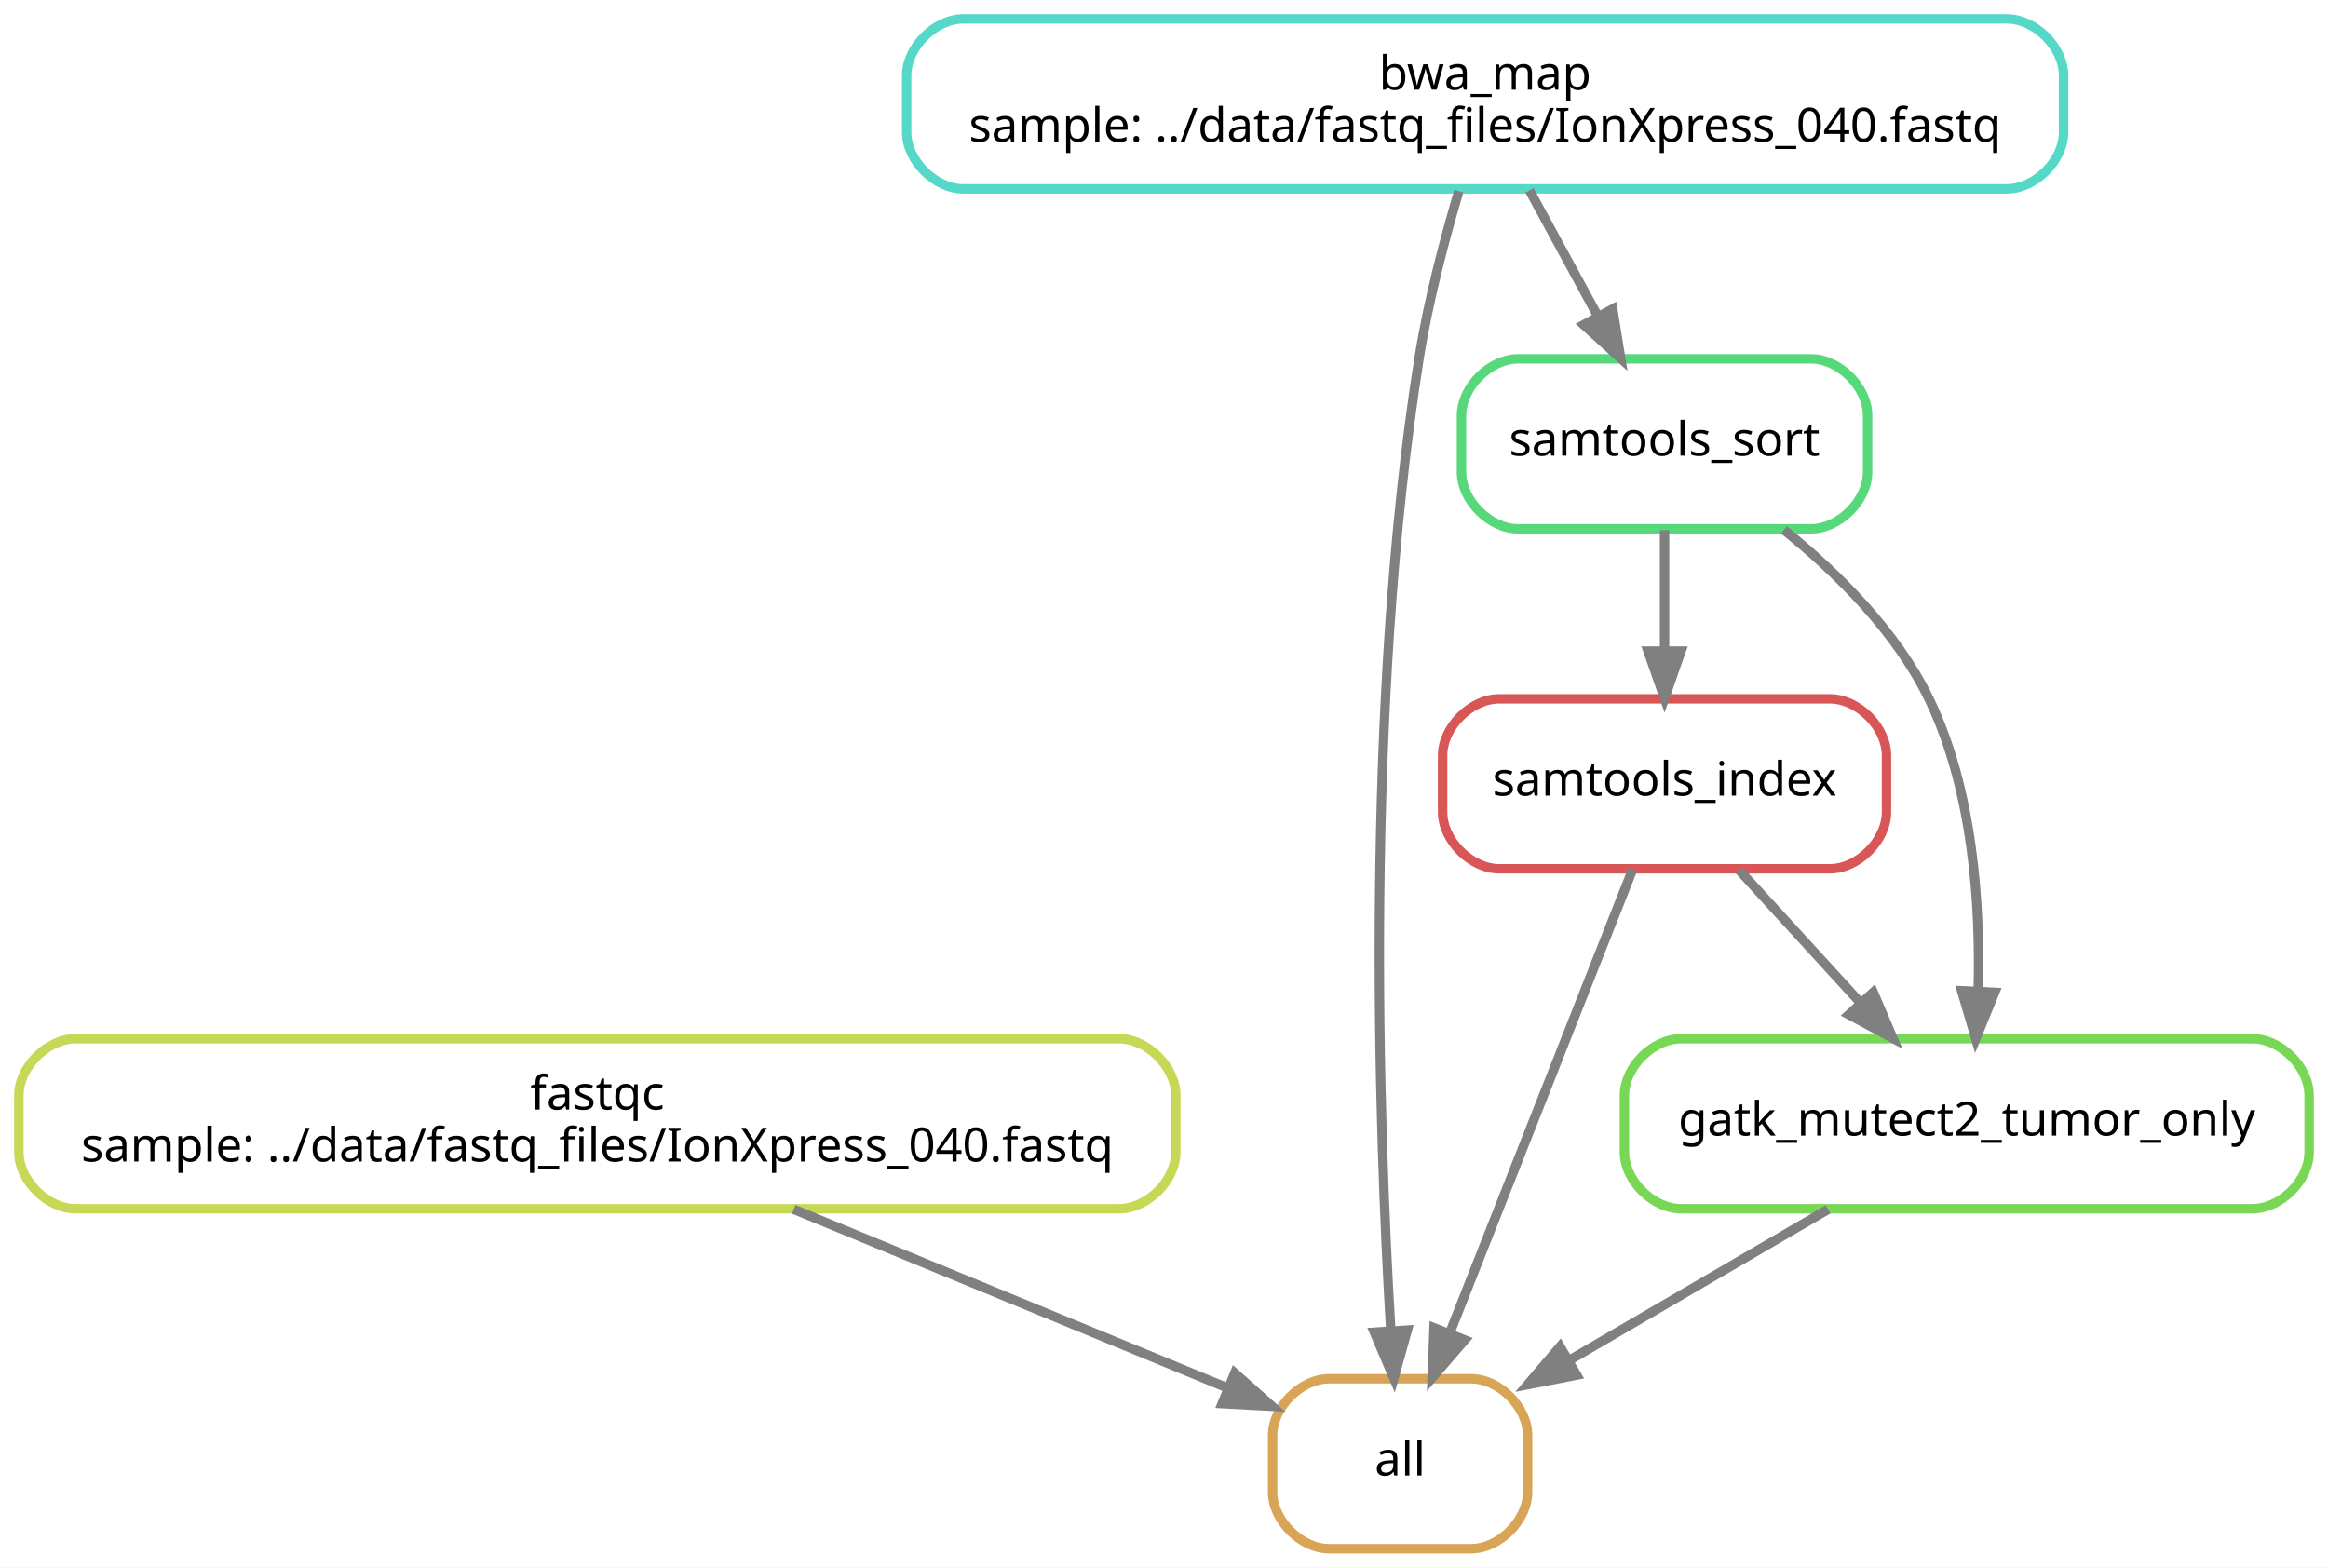
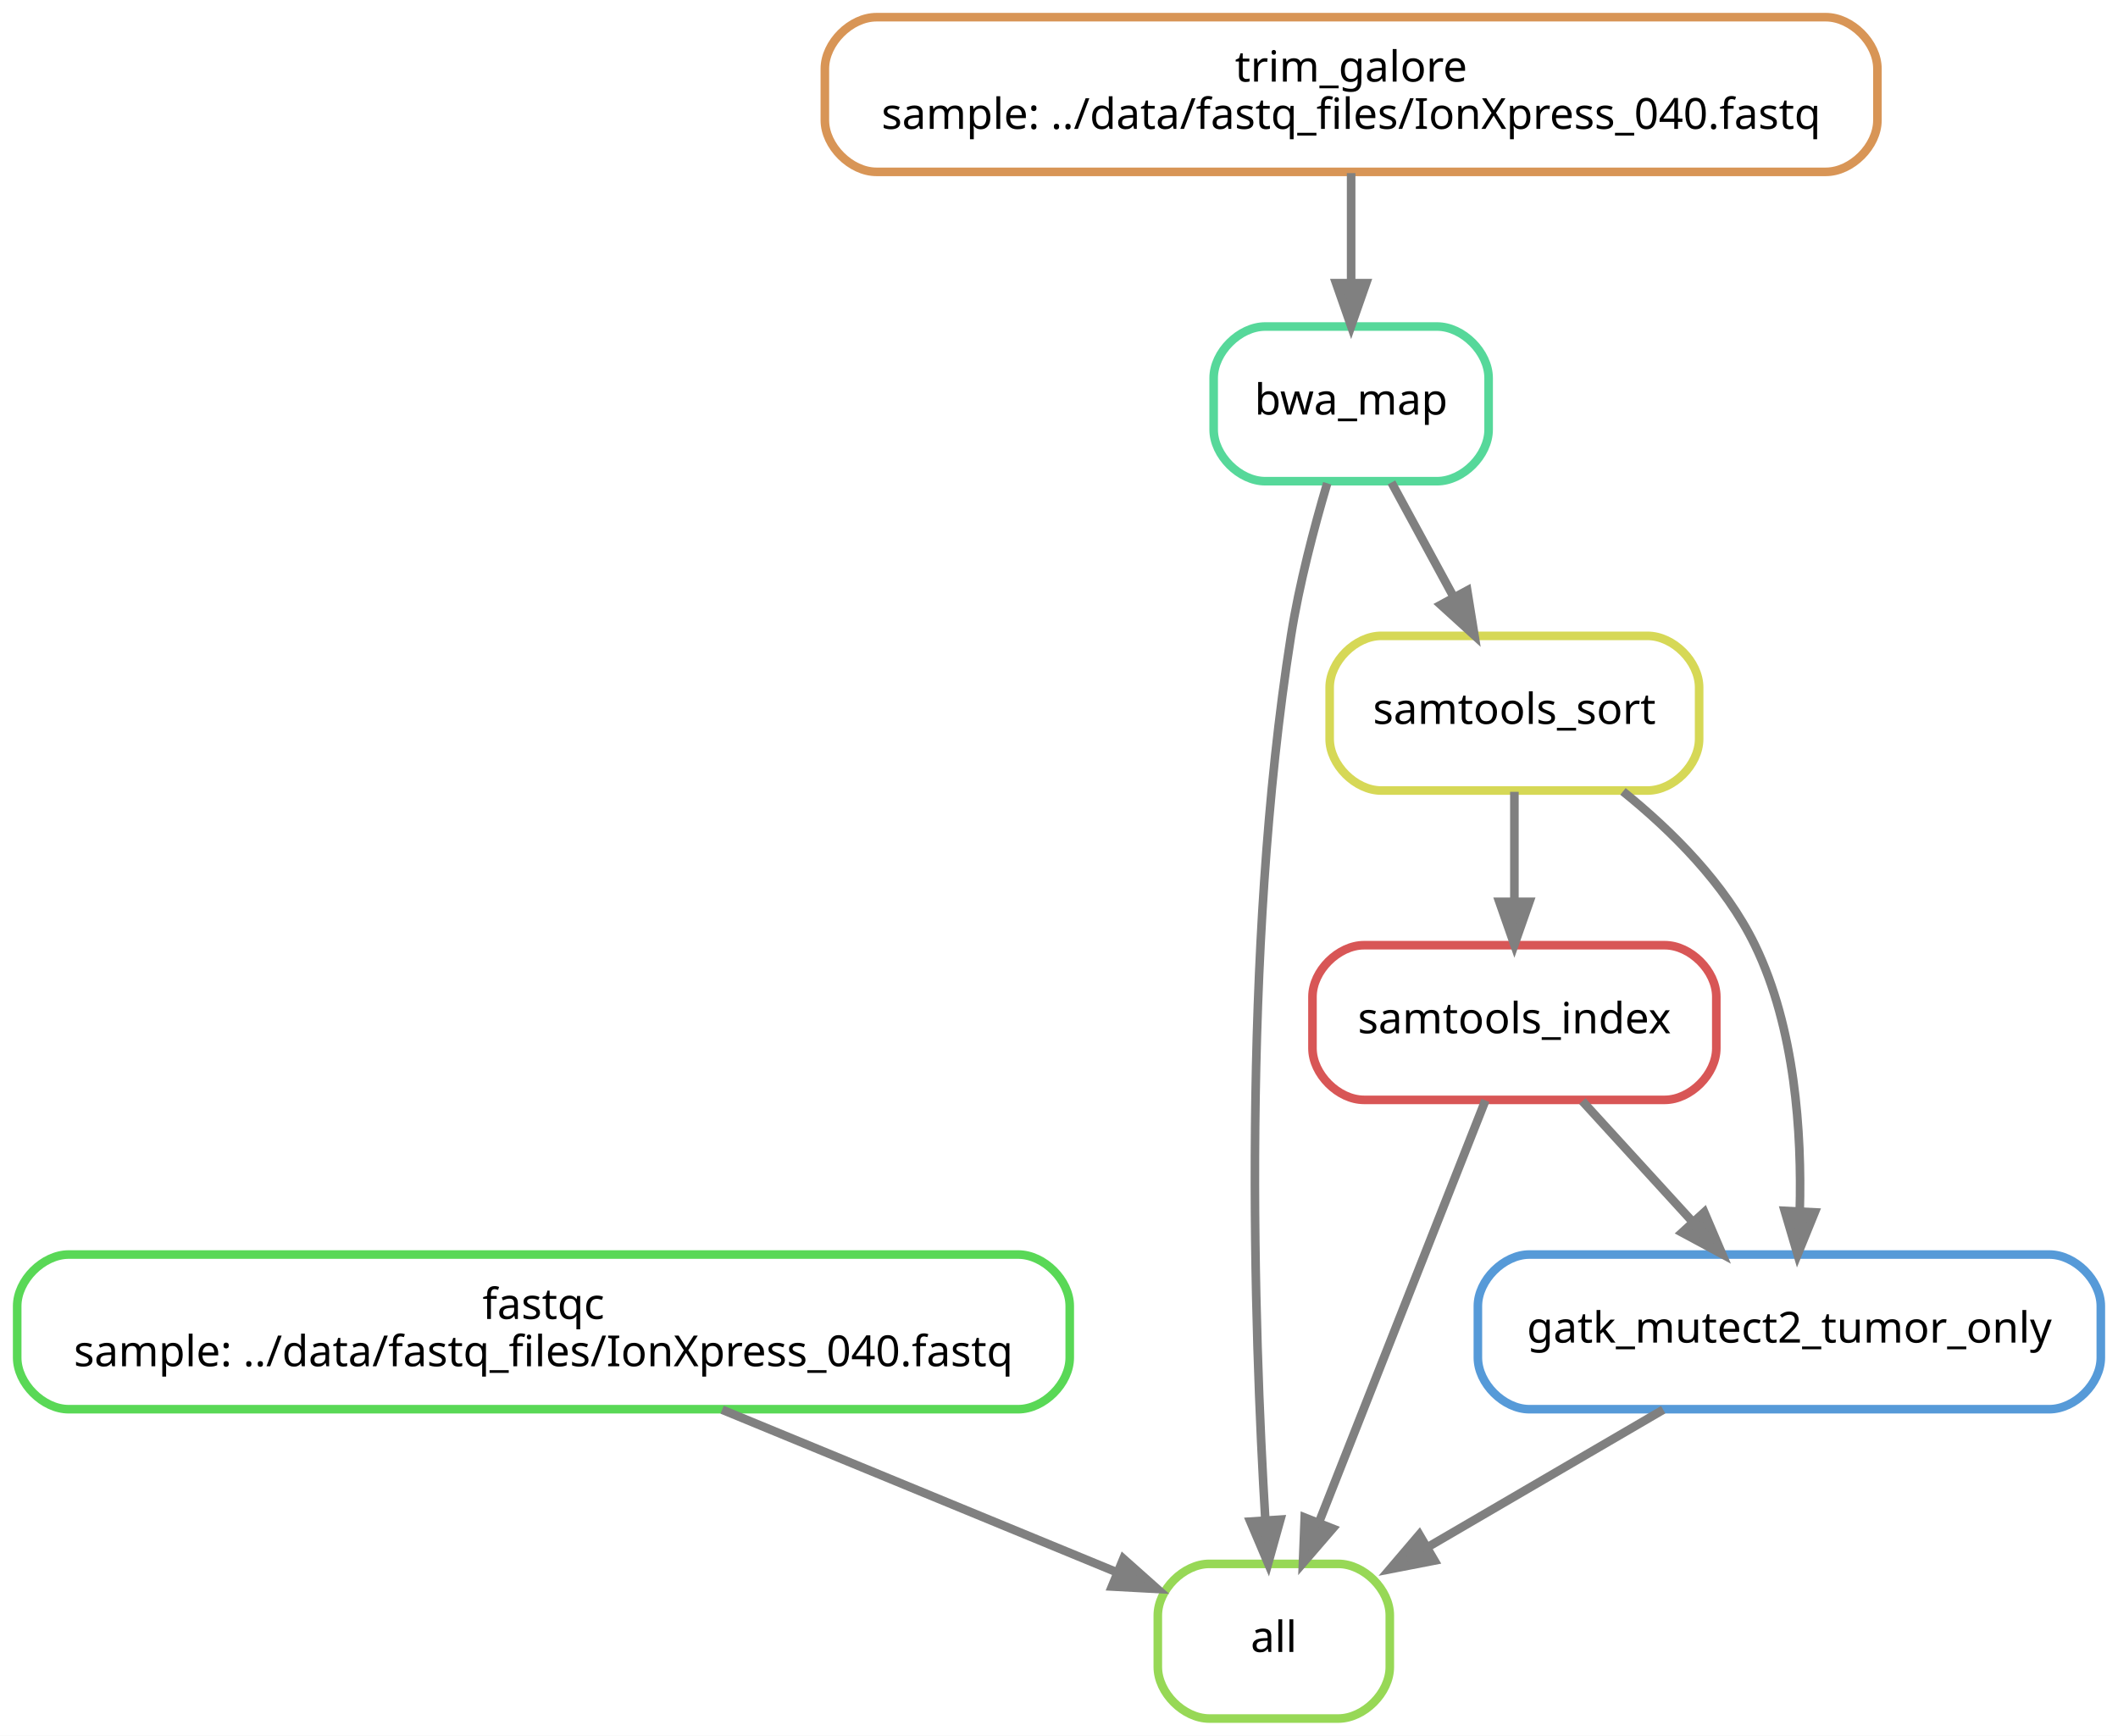
- <svg xmlns="http://www.w3.org/2000/svg" width="493pt" height="332pt" viewBox="0.00 0.00 493.00 332.00">
-   <g id="graph0" class="graph" transform="scale(1 1) rotate(0) translate(4 328)">
-     <polygon fill="white" stroke="transparent" points="-4,4 -4,-328 489,-328 489,4 -4,4" />
+ <svg xmlns="http://www.w3.org/2000/svg" width="493pt" height="404pt" viewBox="0.00 0.00 493.00 404.00">
+   <g id="graph0" class="graph" transform="scale(1 1) rotate(0) translate(4 400)">
+     <polygon fill="white" stroke="transparent" points="-4,4 -4,-400 489,-400 489,4 -4,4" />
    <g id="node1" class="node">
-       <path fill="none" stroke="#d8a456" stroke-width="2" d="M307.5,-36C307.5,-36 277.5,-36 277.5,-36 271.5,-36 265.5,-30 265.5,-24 265.5,-24 265.5,-12 265.5,-12 265.5,-6 271.5,0 277.5,0 277.5,0 307.5,0 307.5,0 313.5,0 319.5,-6 319.5,-12 319.5,-12 319.5,-24 319.5,-24 319.5,-30 313.5,-36 307.5,-36" />
+       <path fill="none" stroke="#97d856" stroke-width="2" d="M307.5,-36C307.5,-36 277.5,-36 277.5,-36 271.5,-36 265.5,-30 265.5,-24 265.5,-24 265.5,-12 265.5,-12 265.5,-6 271.5,0 277.5,0 277.5,0 307.5,0 307.5,0 313.5,0 319.5,-6 319.5,-12 319.5,-12 319.5,-24 319.5,-24 319.5,-30 313.5,-36 307.5,-36" />
      <text text-anchor="middle" x="292.5" y="-15.5" font-family="sans" font-size="10.00">all</text>
    </g>
    <g id="node2" class="node">
-       <path fill="none" stroke="#c6d856" stroke-width="2" d="M233,-108C233,-108 12,-108 12,-108 6,-108 0,-102 0,-96 0,-96 0,-84 0,-84 0,-78 6,-72 12,-72 12,-72 233,-72 233,-72 239,-72 245,-78 245,-84 245,-84 245,-96 245,-96 245,-102 239,-108 233,-108" />
+       <path fill="none" stroke="#59d856" stroke-width="2" d="M233,-108C233,-108 12,-108 12,-108 6,-108 0,-102 0,-96 0,-96 0,-84 0,-84 0,-78 6,-72 12,-72 12,-72 233,-72 233,-72 239,-72 245,-78 245,-84 245,-84 245,-96 245,-96 245,-102 239,-108 233,-108" />
      <text text-anchor="middle" x="122.5" y="-93" font-family="sans" font-size="10.00">fastqc</text>
      <text text-anchor="middle" x="122.5" y="-82" font-family="sans" font-size="10.00">sample: ../data/fastq_files/IonXpress_040.fastq</text>
    </g>
    <g id="edge1" class="edge">
      <path fill="none" stroke="grey" stroke-width="2" d="M164.09,-71.88C192.19,-60.3 228.95,-45.17 255.93,-34.06" />
      <polygon fill="grey" stroke="grey" stroke-width="2" points="257.48,-37.2 265.39,-30.16 254.82,-30.73 257.48,-37.2" />
    </g>
    <g id="node3" class="node">
-       <path fill="none" stroke="#56d8c9" stroke-width="2" d="M421,-324C421,-324 200,-324 200,-324 194,-324 188,-318 188,-312 188,-312 188,-300 188,-300 188,-294 194,-288 200,-288 200,-288 421,-288 421,-288 427,-288 433,-294 433,-300 433,-300 433,-312 433,-312 433,-318 427,-324 421,-324" />
-       <text text-anchor="middle" x="310.5" y="-309" font-family="sans" font-size="10.00">bwa_map</text>
-       <text text-anchor="middle" x="310.5" y="-298" font-family="sans" font-size="10.00">sample: ../data/fastq_files/IonXpress_040.fastq</text>
+       <path fill="none" stroke="#56d89a" stroke-width="2" d="M330.5,-324C330.5,-324 290.5,-324 290.5,-324 284.5,-324 278.5,-318 278.5,-312 278.5,-312 278.5,-300 278.5,-300 278.5,-294 284.5,-288 290.5,-288 290.5,-288 330.5,-288 330.5,-288 336.5,-288 342.5,-294 342.5,-300 342.5,-300 342.5,-312 342.5,-312 342.5,-318 336.5,-324 330.5,-324" />
+       <text text-anchor="middle" x="310.5" y="-303.5" font-family="sans" font-size="10.00">bwa_map</text>
    </g>
    <g id="edge2" class="edge">
      <path fill="none" stroke="grey" stroke-width="2" d="M304.93,-287.52C301.9,-277.28 298.4,-264.03 296.5,-252 284.85,-178.32 287.9,-89.91 290.53,-46.21" />
      <polygon fill="grey" stroke="grey" stroke-width="2" points="294.03,-46.3 291.18,-36.1 287.04,-45.85 294.03,-46.3" />
    </g>
-     <g id="node5" class="node">
-       <path fill="none" stroke="#56d87b" stroke-width="2" d="M379.5,-252C379.5,-252 317.5,-252 317.5,-252 311.5,-252 305.5,-246 305.5,-240 305.5,-240 305.5,-228 305.5,-228 305.5,-222 311.5,-216 317.5,-216 317.5,-216 379.5,-216 379.5,-216 385.5,-216 391.5,-222 391.5,-228 391.5,-228 391.5,-240 391.5,-240 391.5,-246 385.5,-252 379.5,-252" />
+     <g id="node6" class="node">
+       <path fill="none" stroke="#d6d856" stroke-width="2" d="M379.5,-252C379.5,-252 317.5,-252 317.5,-252 311.5,-252 305.5,-246 305.5,-240 305.5,-240 305.5,-228 305.5,-228 305.5,-222 311.5,-216 317.5,-216 317.5,-216 379.5,-216 379.5,-216 385.5,-216 391.5,-222 391.5,-228 391.5,-228 391.5,-240 391.5,-240 391.5,-246 385.5,-252 379.5,-252" />
      <text text-anchor="middle" x="348.5" y="-231.5" font-family="sans" font-size="10.00">samtools_sort</text>
    </g>
-     <g id="edge6" class="edge">
+     <g id="edge7" class="edge">
      <path fill="none" stroke="grey" stroke-width="2" d="M319.89,-287.7C324.26,-279.64 329.56,-269.89 334.4,-260.98" />
      <polygon fill="grey" stroke="grey" stroke-width="2" points="337.52,-262.56 339.21,-252.1 331.37,-259.22 337.52,-262.56" />
    </g>
    <g id="node4" class="node">
+       <path fill="none" stroke="#d89556" stroke-width="2" d="M421,-396C421,-396 200,-396 200,-396 194,-396 188,-390 188,-384 188,-384 188,-372 188,-372 188,-366 194,-360 200,-360 200,-360 421,-360 421,-360 427,-360 433,-366 433,-372 433,-372 433,-384 433,-384 433,-390 427,-396 421,-396" />
+       <text text-anchor="middle" x="310.5" y="-381" font-family="sans" font-size="10.00">trim_galore</text>
+       <text text-anchor="middle" x="310.5" y="-370" font-family="sans" font-size="10.00">sample: ../data/fastq_files/IonXpress_040.fastq</text>
+     </g>
+     <g id="edge5" class="edge">
+       <path fill="none" stroke="grey" stroke-width="2" d="M310.5,-359.7C310.5,-351.98 310.5,-342.71 310.5,-334.11" />
+       <polygon fill="grey" stroke="grey" stroke-width="2" points="314,-334.1 310.5,-324.1 307,-334.1 314,-334.1" />
+     </g>
+     <g id="node5" class="node">
      <path fill="none" stroke="#d85656" stroke-width="2" d="M383.5,-180C383.5,-180 313.5,-180 313.5,-180 307.5,-180 301.5,-174 301.5,-168 301.5,-168 301.5,-156 301.5,-156 301.5,-150 307.5,-144 313.5,-144 313.5,-144 383.5,-144 383.5,-144 389.5,-144 395.5,-150 395.5,-156 395.5,-156 395.5,-168 395.5,-168 395.5,-174 389.5,-180 383.5,-180" />
      <text text-anchor="middle" x="348.5" y="-159.5" font-family="sans" font-size="10.00">samtools_index</text>
    </g>
    <g id="edge3" class="edge">
      <path fill="none" stroke="grey" stroke-width="2" d="M341.75,-143.87C332.12,-119.46 314.36,-74.43 303,-45.64" />
      <polygon fill="grey" stroke="grey" stroke-width="2" points="306.2,-44.21 299.28,-36.19 299.69,-46.78 306.2,-44.21" />
    </g>
-     <g id="node6" class="node">
-       <path fill="none" stroke="#78d856" stroke-width="2" d="M473,-108C473,-108 352,-108 352,-108 346,-108 340,-102 340,-96 340,-96 340,-84 340,-84 340,-78 346,-72 352,-72 352,-72 473,-72 473,-72 479,-72 485,-78 485,-84 485,-84 485,-96 485,-96 485,-102 479,-108 473,-108" />
+     <g id="node7" class="node">
+       <path fill="none" stroke="#569ad8" stroke-width="2" d="M473,-108C473,-108 352,-108 352,-108 346,-108 340,-102 340,-96 340,-96 340,-84 340,-84 340,-78 346,-72 352,-72 352,-72 473,-72 473,-72 479,-72 485,-78 485,-84 485,-84 485,-96 485,-96 485,-102 479,-108 473,-108" />
      <text text-anchor="middle" x="412.5" y="-87.5" font-family="sans" font-size="10.00">gatk_mutect2_tumor_only</text>
    </g>
-     <g id="edge8" class="edge">
+     <g id="edge9" class="edge">
      <path fill="none" stroke="grey" stroke-width="2" d="M364.32,-143.7C372.07,-135.22 381.54,-124.86 390.02,-115.58" />
      <polygon fill="grey" stroke="grey" stroke-width="2" points="392.7,-117.85 396.86,-108.1 387.53,-113.12 392.7,-117.85" />
    </g>
-     <g id="edge5" class="edge">
+     <g id="edge6" class="edge">
      <path fill="none" stroke="grey" stroke-width="2" d="M348.5,-215.7C348.5,-207.98 348.5,-198.71 348.5,-190.11" />
      <polygon fill="grey" stroke="grey" stroke-width="2" points="352,-190.1 348.5,-180.1 345,-190.1 352,-190.1" />
    </g>
-     <g id="edge7" class="edge">
+     <g id="edge8" class="edge">
      <path fill="none" stroke="grey" stroke-width="2" d="M373.77,-215.79C385.18,-206.59 397.61,-194.21 404.5,-180 413.83,-160.74 415.43,-136.4 414.92,-118.04" />
      <polygon fill="grey" stroke="grey" stroke-width="2" points="418.41,-117.82 414.42,-108.01 411.42,-118.17 418.41,-117.82" />
    </g>
    <g id="edge4" class="edge">
      <path fill="none" stroke="grey" stroke-width="2" d="M383.14,-71.88C366.6,-62.23 345.81,-50.1 328.31,-39.89" />
      <polygon fill="grey" stroke="grey" stroke-width="2" points="329.9,-36.77 319.5,-34.75 326.37,-42.81 329.9,-36.77" />
    </g>
  </g>
</svg>
